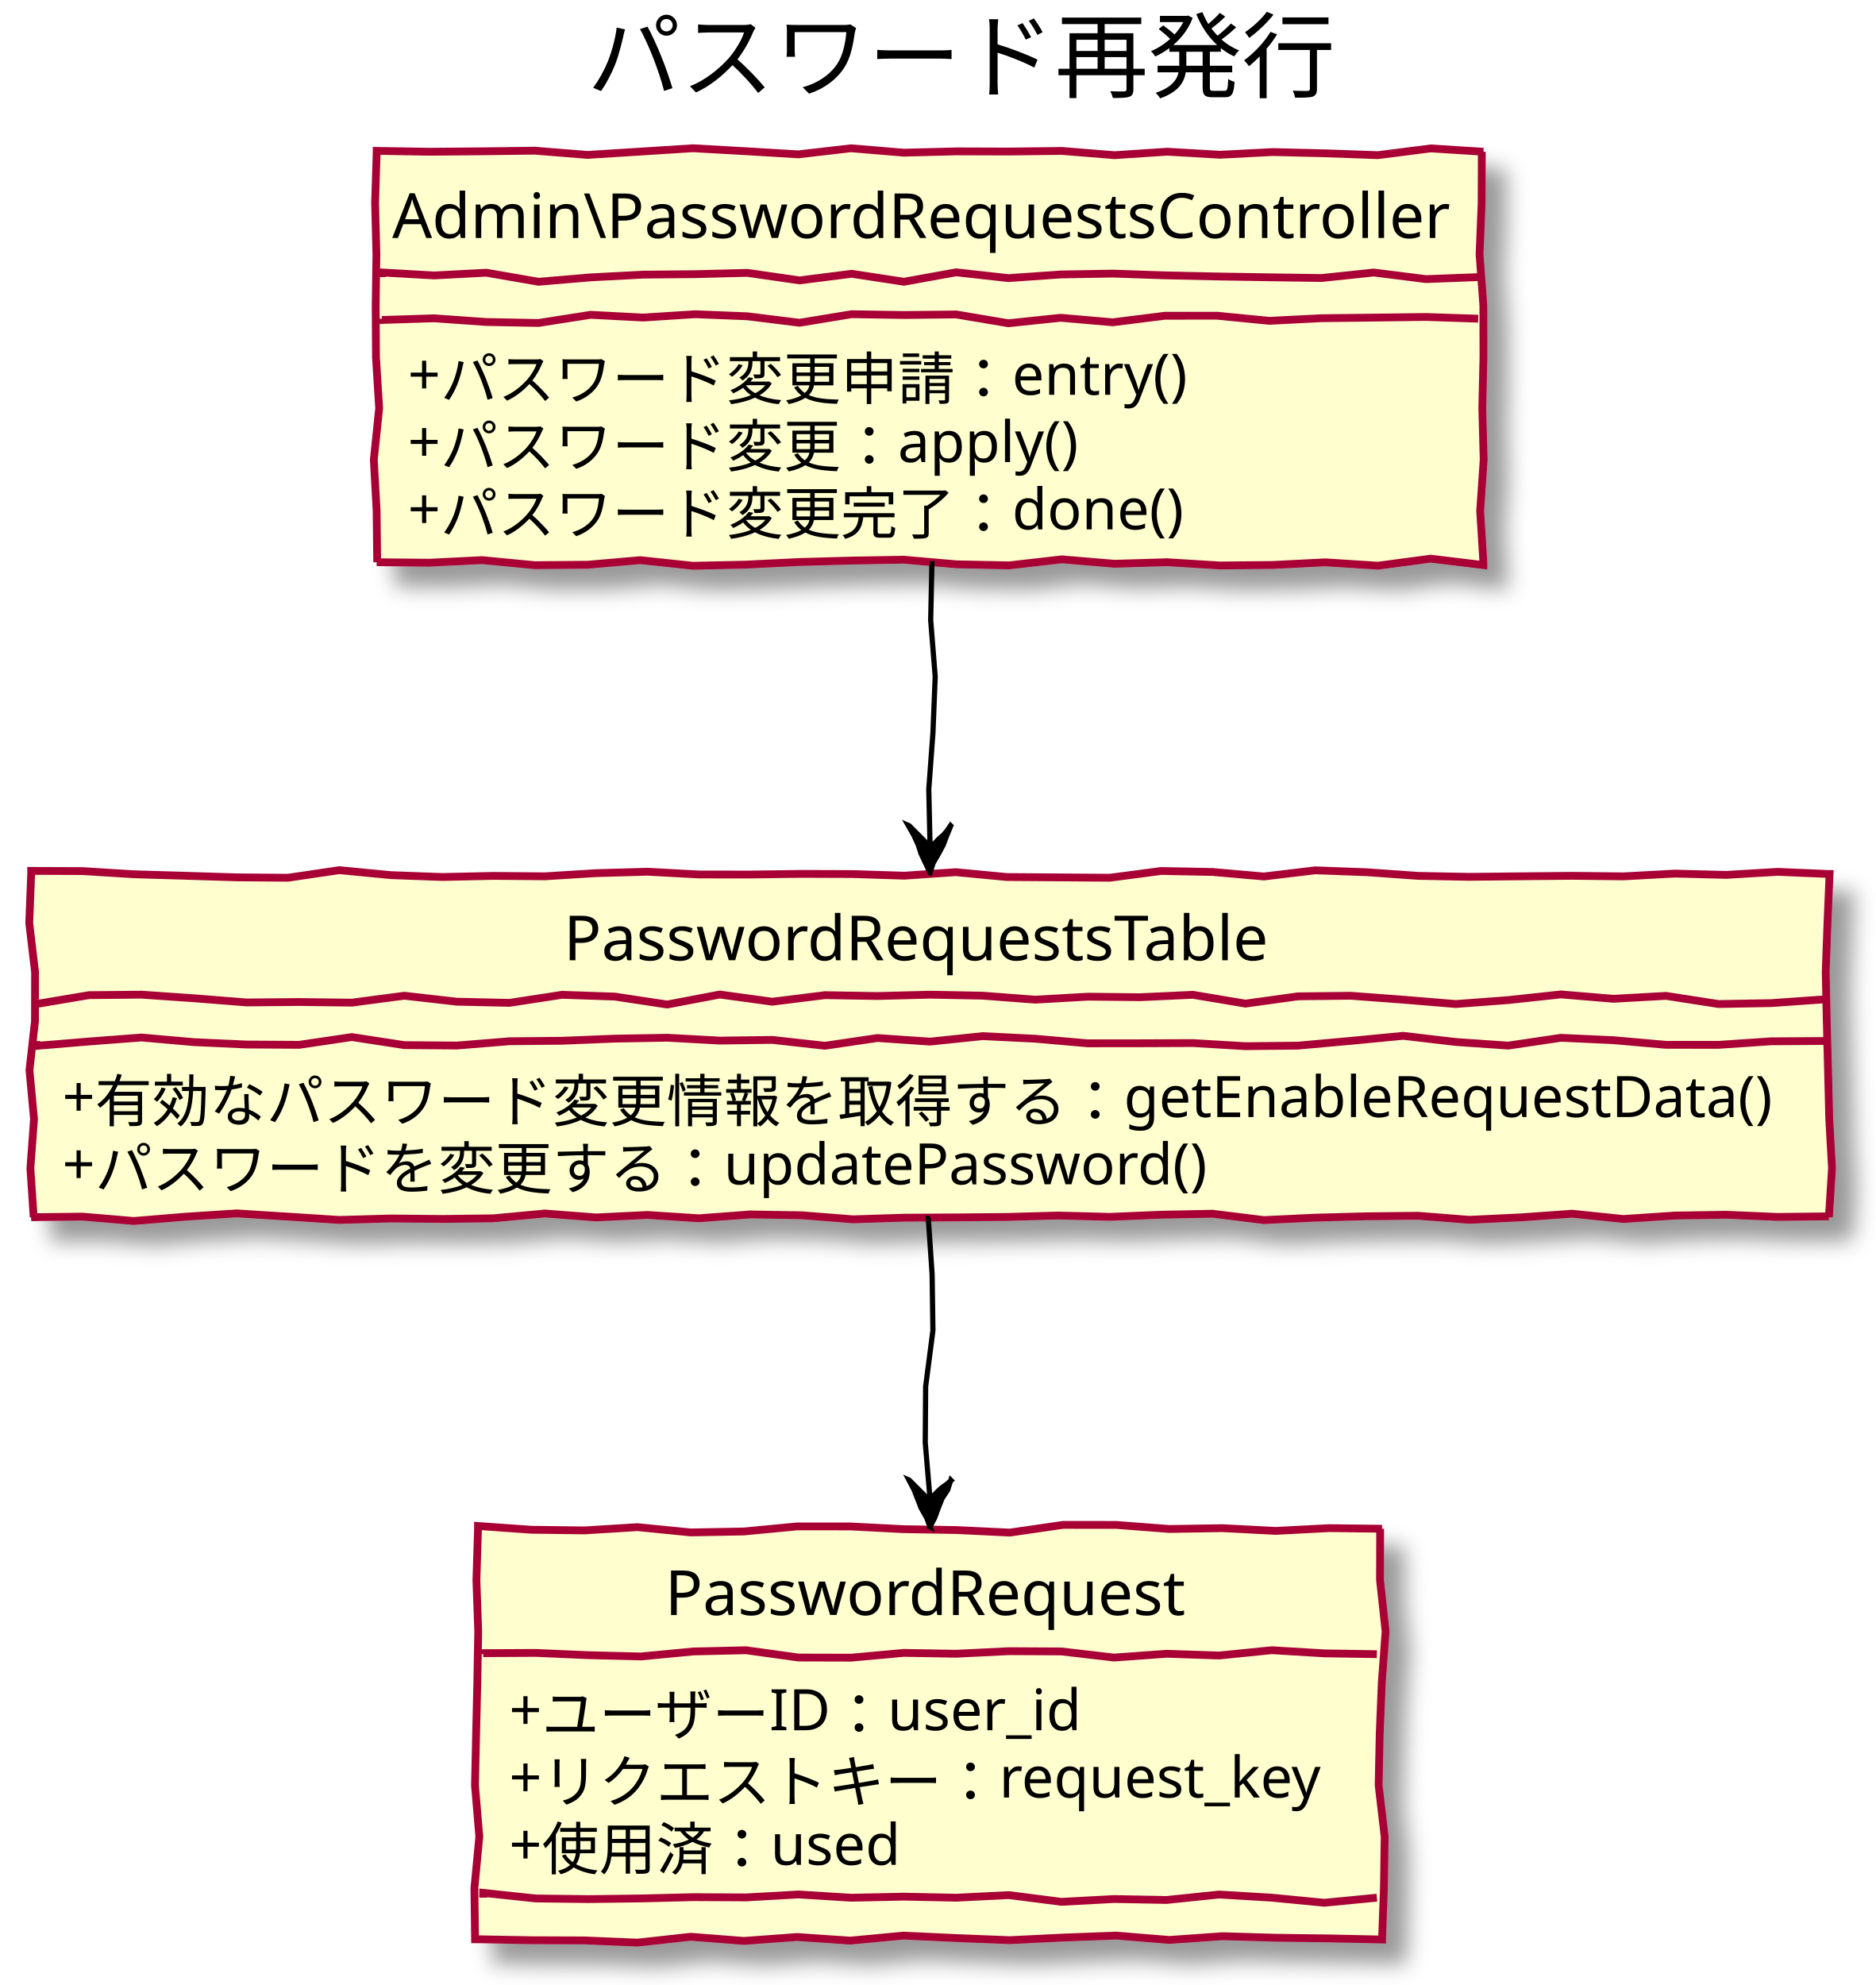
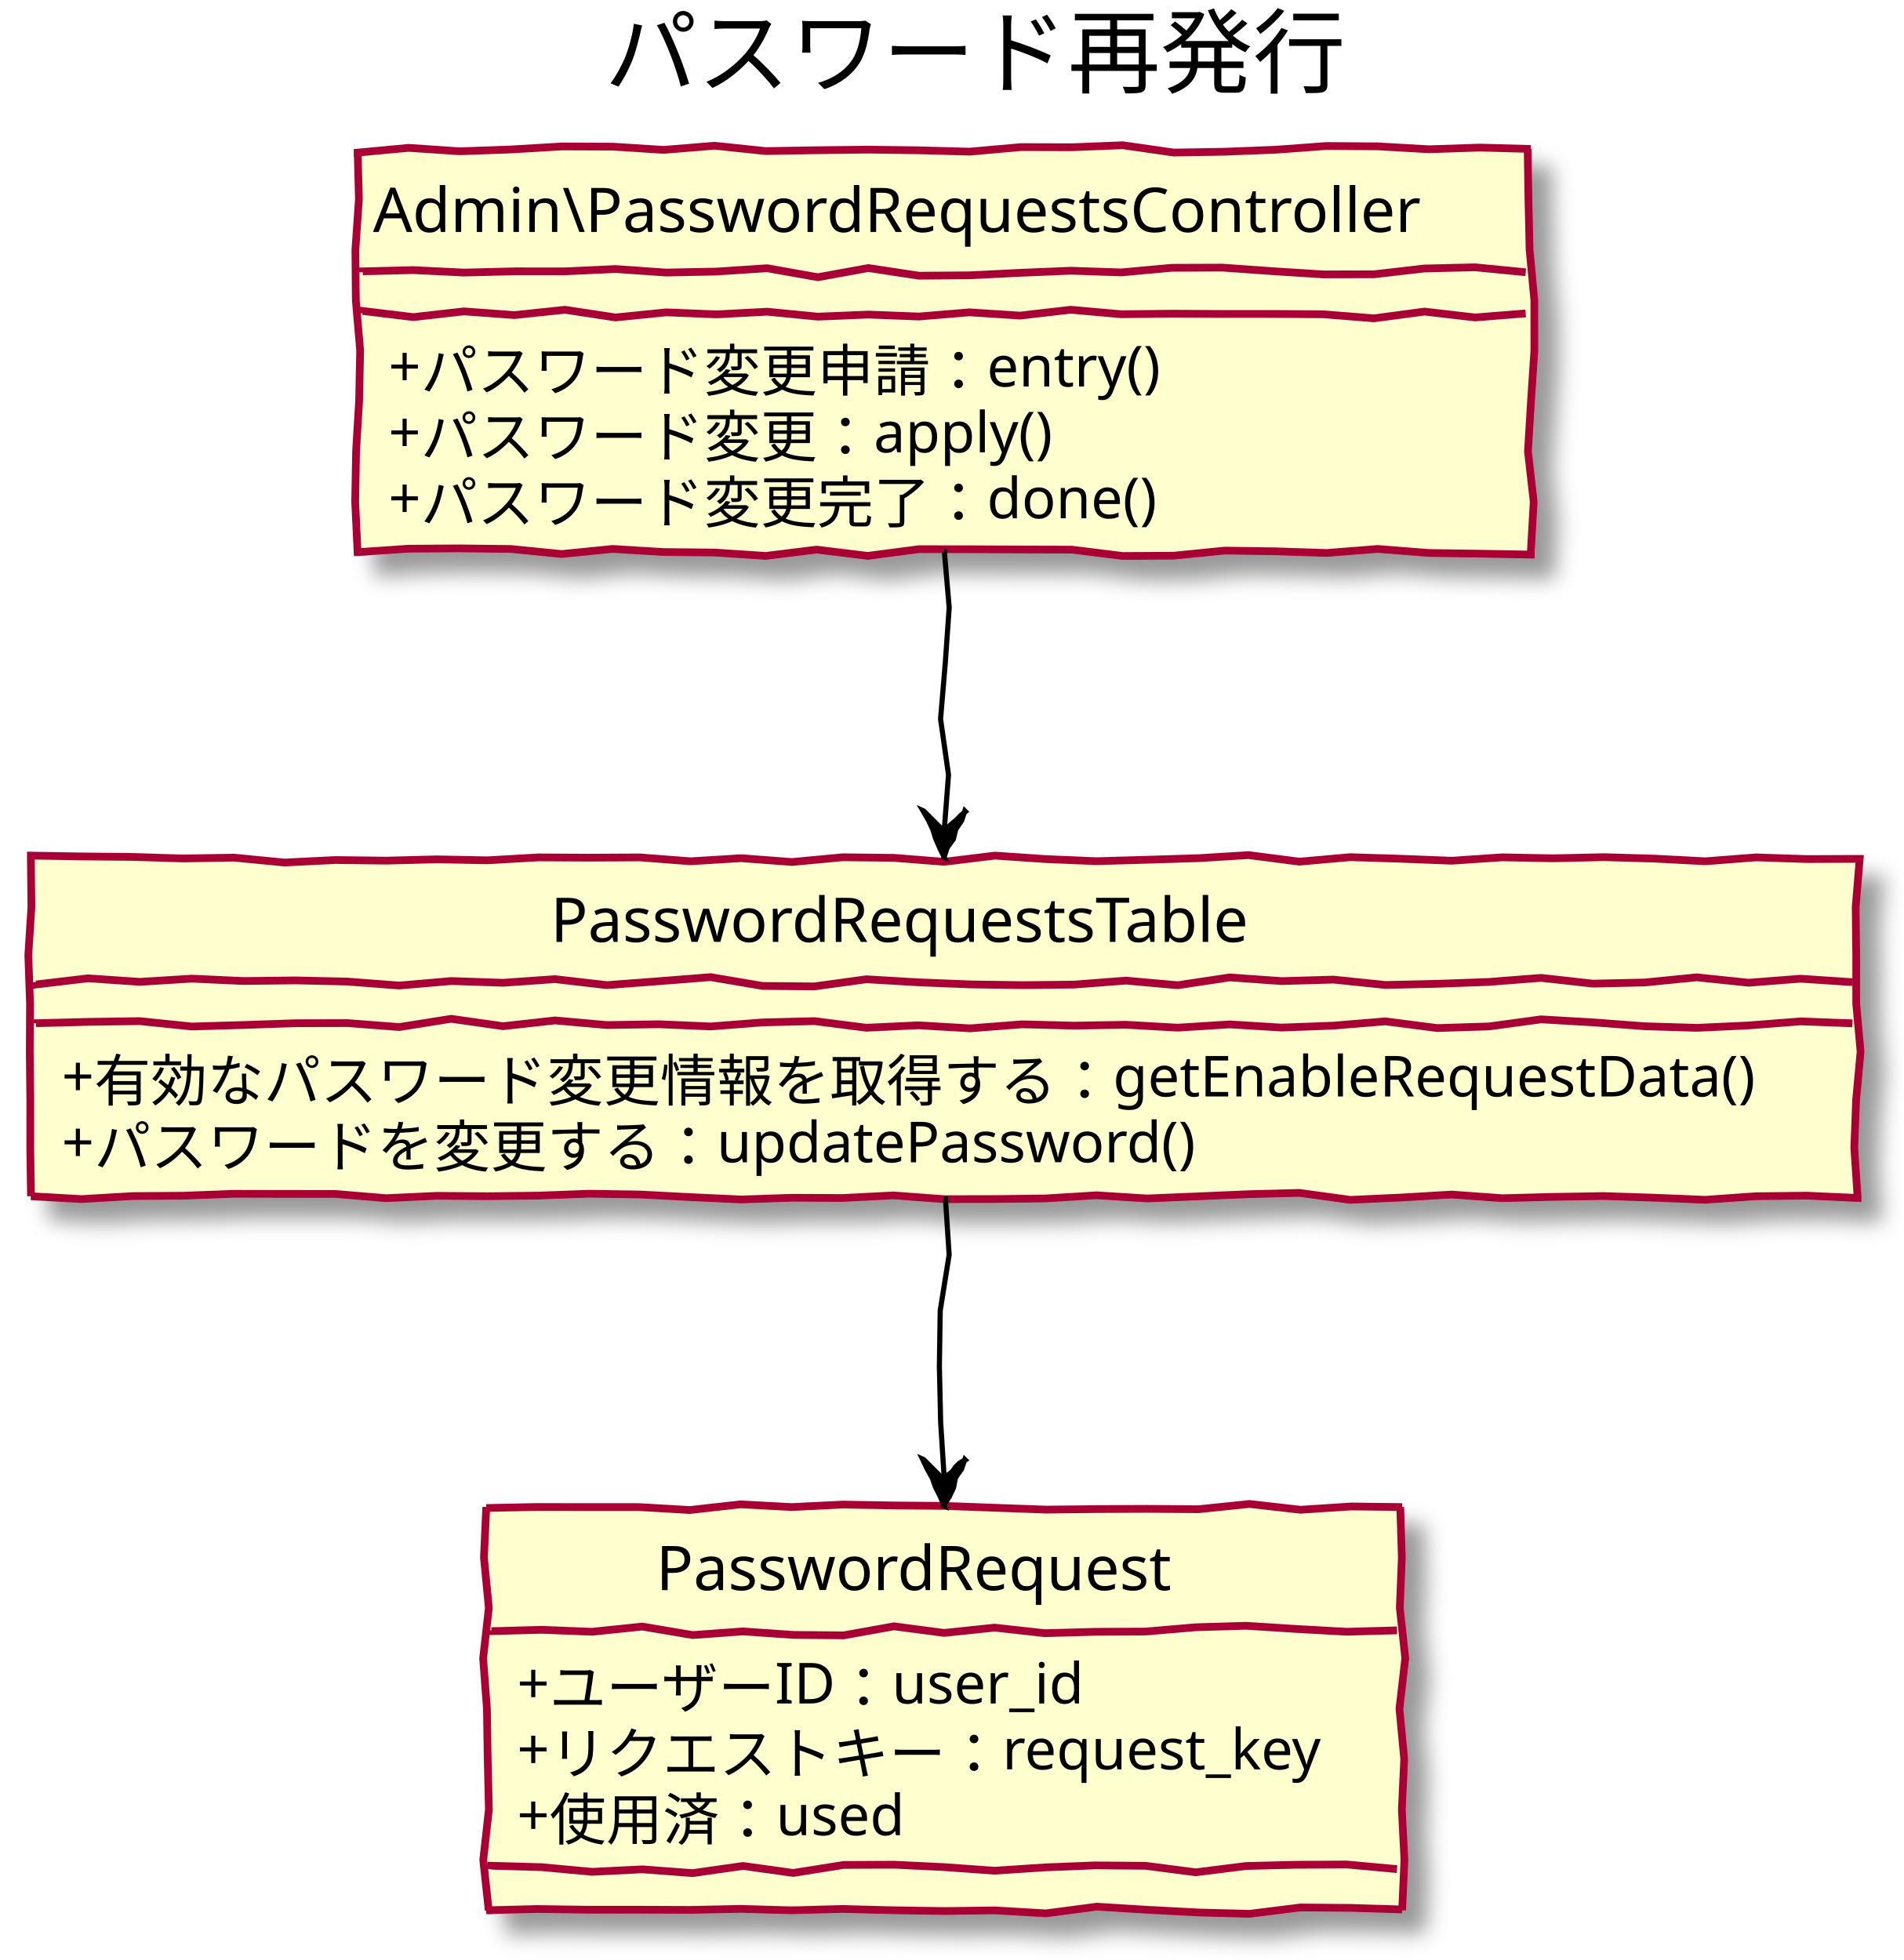
- <svg xmlns="http://www.w3.org/2000/svg" contentScriptType="application/ecmascript" contentStyleType="text/css" height="382px" preserveAspectRatio="none" style="width:361px;height:382px;" version="1.1" viewBox="0 0 361 382" width="361px" zoomAndPan="magnify">
+ <svg xmlns="http://www.w3.org/2000/svg" contentScriptType="application/ecmascript" contentStyleType="text/css" height="381px" preserveAspectRatio="none" style="width:370px;height:381px;" version="1.1" viewBox="0 0 370 381" width="370px" zoomAndPan="magnify">
  <defs>
-     <filter height="300%" id="fjpoh5p" width="300%" x="-1" y="-1">
+     <filter height="300%" id="fhlohrf" width="300%" x="-1" y="-1">
      <feGaussianBlur result="blurOut" stdDeviation="2.0" />
      <feColorMatrix in="blurOut" result="blurOut2" type="matrix" values="0 0 0 0 0 0 0 0 0 0 0 0 0 0 0 0 0 0 .4 0" />
      <feOffset dx="4.0" dy="4.0" in="blurOut2" result="blurOut3" />
      <feBlend in="SourceGraphic" in2="blurOut3" mode="normal" />
    </filter>
  </defs>
  <g>
-     <text fill="#000000" font-family="sans-serif" font-size="18" lengthAdjust="spacingAndGlyphs" textLength="144" x="113" y="17.402">パスワード再発行</text>
-     <polygon fill="#FEFECE" filter="url(#fjpoh5p)" points="72.5,29.199,72.5,29.036,82.643,29.203,92.786,29.119,102.929,28.997,113.071,29.811,123.214,29.175,133.357,28.529,143.5,29.098,153.643,29.706,163.786,28.534,173.929,29.381,184.071,29.131,194.214,29.163,204.357,29.044,214.5,29.864,224.643,29.193,234.786,29.782,244.929,29.262,255.071,29.505,265.214,29.86,275.357,28.561,285.5,29.199,285.198,29.199,285.164,39.074,284.766,48.949,285.497,58.824,285.515,68.698,285.291,78.573,285.557,88.448,284.881,98.323,285.5,108.197,285.5,108.74,275.357,107.513,265.214,108.865,255.071,108.215,244.929,108.726,234.786,108.821,224.643,108.195,214.5,108.494,204.357,107.642,194.214,108.802,184.071,108.597,173.929,107.707,163.786,107.878,153.643,108.16,143.5,108.661,133.357,108.879,123.214,107.797,113.071,108.682,102.929,108.767,92.786,107.789,82.643,108.29,72.5,108.197,72.599,108.197,72.487,98.323,71.949,88.448,72.975,78.573,72.362,68.698,72.306,58.824,72.446,48.949,72.193,39.074,72.5,29.199" style="stroke: #A80036; stroke-width: 1.5;" />
-     <text fill="#000000" font-family="sans-serif" font-size="12" lengthAdjust="spacingAndGlyphs" textLength="207" x="75.5" y="45.801">Admin\PasswordRequestsController</text>
-     <path d="M73.5,53.332 L73.5,52.438 L83.548,53.007 L93.595,52.482 L103.643,54.225 L113.691,53.38 L123.738,52.853 L133.786,52.762 L143.833,52.51 L153.881,53.96 L163.929,52.688 L173.976,54.224 L184.024,52.405 L194.071,53.523 L204.119,52.821 L214.167,52.652 L224.214,52.989 L234.262,53.204 L244.31,53.365 L254.357,53.502 L264.405,52.446 L274.452,53.712 L284.5,53.332 " fill="#FEFECE" style="stroke: #A80036; stroke-width: 1.5;" />
-     <path d="M73.5,61.332 L73.5,61.575 L83.548,61.256 L93.595,61.967 L103.643,62.153 L113.691,60.582 L123.738,61.111 L133.786,60.47 L143.833,60.868 L153.881,62.113 L163.929,60.465 L173.976,60.623 L184.024,60.514 L194.071,62.208 L204.119,61.154 L214.167,62.025 L224.214,60.764 L234.262,60.758 L244.31,61.742 L254.357,61.237 L264.405,61.122 L274.452,60.998 L284.5,61.332 " fill="#FEFECE" style="stroke: #A80036; stroke-width: 1.5;" />
-     <text fill="#000000" font-family="sans-serif" font-size="11" lengthAdjust="spacingAndGlyphs" textLength="155" x="78.5" y="75.967">+パスワード変更申請：entry()</text>
-     <text fill="#000000" font-family="sans-serif" font-size="11" lengthAdjust="spacingAndGlyphs" textLength="134" x="78.5" y="88.922">+パスワード変更：apply()</text>
-     <text fill="#000000" font-family="sans-serif" font-size="11" lengthAdjust="spacingAndGlyphs" textLength="154" x="78.5" y="101.877">+パスワード変更完了：done()</text>
-     <polygon fill="#FEFECE" filter="url(#fjpoh5p)" points="6,168.199,6,167.599,15.886,167.634,25.771,168.248,35.657,168.534,45.543,168.84,55.429,168.917,65.314,167.458,75.2,168.413,85.086,168.774,94.971,168.558,104.857,168.64,114.743,168.031,124.629,167.756,134.514,168.29,144.4,168.298,154.286,168.172,164.171,168.206,174.057,168.521,183.943,167.844,193.829,168.782,203.714,168.847,213.6,168.916,223.486,167.613,233.371,167.805,243.257,168.672,253.143,167.488,263.029,167.852,272.914,168.553,282.8,168.745,292.686,168.637,302.571,168.544,312.457,168.649,322.343,168.118,332.229,168.368,342.114,167.78,352,168.199,352.128,168.199,351.727,177.634,351.386,187.069,351.59,196.503,351.833,205.938,352.071,215.373,352.596,224.808,352,234.242,352,234.076,342.114,234.19,332.229,233.768,322.343,233.923,312.457,234.589,302.571,233.569,292.686,234.277,282.8,234.745,272.914,233.964,263.029,234.065,253.143,234.33,243.257,234.798,233.371,233.572,223.486,233.763,213.6,234.176,203.714,233.919,193.829,234.193,183.943,234.281,174.057,234.335,164.171,234.648,154.286,233.87,144.4,233.708,134.514,234.453,124.629,233.807,114.743,234.289,104.857,233.531,94.971,234.455,85.086,234.58,75.2,234.488,65.314,234.768,55.429,234.131,45.543,233.508,35.657,234.147,25.771,234.971,15.886,234.134,6,234.242,6.481,234.242,5.848,224.808,6.547,215.373,5.673,205.938,6.734,196.503,6.75,187.069,5.629,177.634,6,168.199" style="stroke: #A80036; stroke-width: 1.5;" />
-     <text fill="#000000" font-family="sans-serif" font-size="12" lengthAdjust="spacingAndGlyphs" textLength="141" x="108.5" y="184.801">PasswordRequestsTable</text>
-     <path d="M7,192.332 L7,193.214 L17.118,191.511 L27.235,191.414 L37.353,192.113 L47.471,192.915 L57.588,192.829 L67.706,192.954 L77.823,191.622 L87.941,192.773 L98.059,192.992 L108.177,191.443 L118.294,191.784 L128.412,193.311 L138.529,191.39 L148.647,192.772 L158.765,191.513 L168.882,191.676 L179,191.419 L189.118,191.61 L199.235,192.378 L209.353,191.806 L219.471,191.907 L229.588,191.441 L239.706,193.139 L249.823,191.738 L259.941,191.625 L270.059,192.381 L280.176,193.218 L290.294,192.46 L300.412,191.368 L310.529,192.212 L320.647,191.648 L330.765,193.219 L340.882,193.042 L351,192.332 " fill="#FEFECE" style="stroke: #A80036; stroke-width: 1.5;" />
-     <path d="M7,200.332 L7,201.27 L17.118,200.429 L27.235,199.663 L37.353,200.555 L47.471,201.012 L57.588,201.072 L67.706,199.575 L77.823,201.128 L87.941,201.207 L98.059,200.381 L108.177,200.288 L118.294,199.881 L128.412,199.704 L138.529,200.257 L148.647,200.121 L158.765,201.249 L168.882,199.76 L179,200.451 L189.118,199.397 L199.235,199.894 L209.353,200.78 L219.471,200.77 L229.588,200.73 L239.706,201.332 L249.823,201.227 L259.941,200.31 L270.059,199.338 L280.176,200.522 L290.294,201.219 L300.412,199.717 L310.529,200.179 L320.647,201.071 L330.765,201.075 L340.882,200.393 L351,200.332 " fill="#FEFECE" style="stroke: #A80036; stroke-width: 1.5;" />
-     <text fill="#000000" font-family="sans-serif" font-size="11" lengthAdjust="spacingAndGlyphs" textLength="334" x="12" y="214.967">+有効なパスワード変更情報を取得する：getEnableRequestData()</text>
-     <text fill="#000000" font-family="sans-serif" font-size="11" lengthAdjust="spacingAndGlyphs" textLength="226" x="12" y="227.922">+パスワードを変更する：updatePassword()</text>
-     <polygon fill="#FEFECE" filter="url(#fjpoh5p)" points="92,294.199,92,293.666,102.235,294.39,112.471,294.518,122.706,293.889,132.941,294.906,143.177,294.722,153.412,293.745,163.647,293.753,173.882,294.277,184.118,294.449,194.353,294.936,204.588,293.455,214.823,293.46,225.059,294.244,235.294,294.084,245.529,294.613,255.765,294.079,266,294.199,265.631,294.199,265.607,304.074,266.681,313.949,265.947,323.824,265.545,333.698,265.344,343.573,266.499,353.448,266.358,363.322,266,373.197,266,373.247,255.765,373.033,245.529,372.906,235.294,372.608,225.059,373.329,214.823,372.491,204.588,372.872,194.353,373.373,184.118,372.97,173.882,372.495,163.647,373.458,153.412,372.763,143.177,373.516,132.941,372.716,122.706,373.842,112.471,373.42,102.235,373.383,92,373.197,91.432,373.197,91.31,363.322,92.255,353.448,91.418,343.573,91.636,333.698,91.866,323.824,92.04,313.949,91.696,304.074,92,294.199" style="stroke: #A80036; stroke-width: 1.5;" />
-     <text fill="#000000" font-family="sans-serif" font-size="12" lengthAdjust="spacingAndGlyphs" textLength="102" x="128" y="310.801">PasswordRequest</text>
-     <path d="M93,318.332 L93,318.141 L103.118,318.09 L113.235,318.529 L123.353,318.776 L133.471,317.812 L143.588,317.58 L153.706,318.981 L163.823,319.007 L173.941,318.086 L184.059,318.252 L194.177,317.756 L204.294,317.808 L214.412,318.988 L224.529,318.255 L234.647,318.593 L244.765,317.57 L254.882,318.18 L265,318.332 " fill="#FEFECE" style="stroke: #A80036; stroke-width: 1.5;" />
-     <text fill="#000000" font-family="sans-serif" font-size="11" lengthAdjust="spacingAndGlyphs" textLength="115" x="98" y="332.967">+ユーザーID：user_id</text>
-     <text fill="#000000" font-family="sans-serif" font-size="11" lengthAdjust="spacingAndGlyphs" textLength="162" x="98" y="345.922">+リクエストキー：request_key</text>
-     <text fill="#000000" font-family="sans-serif" font-size="11" lengthAdjust="spacingAndGlyphs" textLength="79" x="98" y="358.877">+使用済：used</text>
-     <path d="M93,365.197 L93,364.271 L103.118,365.348 L113.235,365.47 L123.353,365.343 L133.471,365.094 L143.588,365.145 L153.706,364.575 L163.823,365.206 L173.941,364.997 L184.059,365.2 L194.177,364.699 L204.294,365.994 L214.412,365.454 L224.529,365.639 L234.647,364.587 L244.765,365.196 L254.882,366.174 L265,365.197 " fill="#FEFECE" style="stroke: #A80036; stroke-width: 1.5;" />
-     <path d="M179,108.499 L179.357,108.499 L179.125,119.349 L179.994,130.199 L179.558,141.049 L178.759,151.899 L179,162.749 " fill="none" style="stroke: #000000; stroke-width: 1.0;" />
-     <polygon fill="#000000" points="179,167.919,179.004,167.921,179.618,166.038,180.621,164.329,181.547,162.584,182.244,160.739,183,158.919,182.952,158.872,182.308,159.827,181.573,160.692,180.712,161.431,179.929,162.248,179,162.919,178.833,162.752,178.168,162.088,177.433,161.353,176.584,160.503,175.94,159.859,175,158.919,174.788,158.825,175.895,160.762,176.724,162.574,177.264,164.259,178.123,166.085,179,167.919" style="stroke: #000000; stroke-width: 1.0;" />
-     <path d="M179,234.459 L178.669,234.459 L179.401,245.253 L179.557,256.047 L178.154,266.841 L178.079,277.635 L179,288.429 " fill="none" style="stroke: #000000; stroke-width: 1.0;" />
-     <polygon fill="#000000" points="179,293.839,178.985,293.832,179.902,292.085,180.58,290.23,181.306,288.397,182.391,286.724,183,284.839,183.061,284.9,182.198,285.638,181.257,286.297,180.427,287.066,179.641,287.88,179,288.839,178.826,288.666,178.204,288.043,177.51,287.349,176.521,286.36,175.833,285.672,175,284.839,174.928,284.807,175.917,286.691,176.601,288.44,177.277,290.185,178.358,292.11,179,293.839" style="stroke: #000000; stroke-width: 1.0;" />
+     <text fill="#000000" font-family="sans-serif" font-size="18" lengthAdjust="spacingAndGlyphs" textLength="144" x="117.5" y="16.708">パスワード再発行</text>
+     <polygon fill="#FEFECE" filter="url(#fhlohrf)" points="69.5,28.953,69.5,29.666,79.413,28.741,89.326,29.409,99.239,29.059,109.152,28.467,119.065,28.505,128.978,29.135,138.891,28.328,148.804,29.368,158.717,29.202,168.63,29.085,178.543,29.214,188.457,29.481,198.37,28.596,208.283,28.625,218.196,28.233,228.109,29.655,238.022,29.492,247.935,29.106,257.848,28.375,267.761,28.449,277.674,29.017,287.587,28.686,297.5,28.953,296.89,28.953,297.042,38.751,297.262,48.549,298.187,58.347,298.194,68.144,297.542,77.942,296.946,87.74,298.062,97.538,297.5,107.336,297.5,107.806,287.587,107.632,277.674,107.492,267.761,106.71,257.848,107.493,247.935,107.17,238.022,107.031,228.109,108.02,218.196,108.078,208.283,106.844,198.37,106.816,188.457,106.772,178.543,106.76,168.63,108.06,158.717,106.84,148.804,108.065,138.891,107.408,128.978,107.309,119.065,106.706,109.152,107.7,99.239,106.713,89.326,106.601,79.413,106.661,69.5,107.336,69.491,107.336,69.024,97.538,69.202,87.74,69.79,77.942,69.993,68.144,69.15,58.347,69.067,48.549,69.75,38.751,69.5,28.953" style="stroke: #A80036; stroke-width: 1.5;" />
+     <text fill="#000000" font-family="sans-serif" font-size="12" lengthAdjust="spacingAndGlyphs" textLength="222" x="72.5" y="45.092">Admin\PasswordRequestsController</text>
+     <path d="M70.5,52.922 L70.5,52.747 L80.326,52.504 L90.152,52.985 L99.978,52.743 L109.804,52.748 L119.63,52.295 L129.457,52.981 L139.283,52.789 L149.109,52.14 L158.935,53.89 L168.761,52.103 L178.587,53.596 L188.413,53.518 L198.239,53.034 L208.065,52.625 L217.891,52.953 L227.717,52.056 L237.543,52.019 L247.37,52.718 L257.196,53.34 L267.022,53.316 L276.848,52.191 L286.674,51.959 L296.5,52.922 " fill="#FEFECE" style="stroke: #A80036; stroke-width: 1.5;" />
+     <path d="M70.5,60.922 L70.5,60.452 L80.326,61.639 L90.152,60.529 L99.978,61.248 L109.804,60.215 L119.63,61.71 L129.457,60.718 L139.283,61.108 L149.109,60.592 L158.935,61.553 L168.761,61.151 L178.587,61.528 L188.413,60.711 L198.239,61.349 L208.065,60.21 L217.891,61.082 L227.717,60.975 L237.543,61.028 L247.37,61.025 L257.196,61.093 L267.022,61.88 L276.848,60.57 L286.674,61.712 L296.5,60.922 " fill="#FEFECE" style="stroke: #A80036; stroke-width: 1.5;" />
+     <text fill="#000000" font-family="sans-serif" font-size="11" lengthAdjust="spacingAndGlyphs" textLength="156" x="75.5" y="75.132">+パスワード変更申請：entry()</text>
+     <text fill="#000000" font-family="sans-serif" font-size="11" lengthAdjust="spacingAndGlyphs" textLength="135" x="75.5" y="87.937">+パスワード変更：apply()</text>
+     <text fill="#000000" font-family="sans-serif" font-size="11" lengthAdjust="spacingAndGlyphs" textLength="155" x="75.5" y="100.742">+パスワード変更完了：done()</text>
+     <polygon fill="#FEFECE" filter="url(#fhlohrf)" points="6,166.953,6,166.318,15.861,166.479,25.722,166.572,35.583,166.875,45.444,166.71,55.306,167.668,65.167,167.175,75.028,167.298,84.889,167.045,94.75,167.234,104.611,166.665,114.472,166.72,124.333,166.667,134.194,167.425,144.056,166.822,153.917,167.565,163.778,166.64,173.639,166.75,183.5,167.523,193.361,166.318,203.222,166.995,213.083,167.404,222.944,167.125,232.806,166.822,242.667,166.223,252.528,167.498,262.389,166.621,272.25,166.933,282.111,167.315,291.972,166.653,301.833,166.843,311.694,166.619,321.556,166.908,331.417,167.423,341.278,166.663,351.139,166.993,361,166.953,361.416,166.953,360.639,176.321,360.738,185.69,360.741,195.058,361.591,204.426,360.723,213.795,360.366,223.163,361,232.531,361,232.869,351.139,232.423,341.278,232.534,331.417,233.226,321.556,232.823,311.694,232.498,301.833,232.658,291.972,232.919,282.111,232.207,272.25,232.793,262.389,233.239,252.528,231.885,242.667,232.137,232.806,232.557,222.944,232.969,213.083,232.35,203.222,232.962,193.361,233.082,183.5,233.105,173.639,232.374,163.778,232.878,153.917,232.831,144.056,233.166,134.194,232.708,124.333,232.196,114.472,232.048,104.611,232.415,94.75,232.529,84.889,232.455,75.028,232.912,65.167,232.091,55.306,232.087,45.444,232.064,35.583,232.435,25.722,232.506,15.861,233.091,6,232.531,6.021,232.531,5.882,223.163,5.886,213.795,5.783,204.426,5.837,195.058,5.5,185.69,6.102,176.321,6,166.953" style="stroke: #A80036; stroke-width: 1.5;" />
+     <text fill="#000000" font-family="sans-serif" font-size="12" lengthAdjust="spacingAndGlyphs" textLength="153" x="107" y="183.092">PasswordRequestsTable</text>
+     <path d="M7,190.922 L7,191.368 L17.086,190.177 L27.171,190.862 L37.257,190.238 L47.343,190.697 L57.429,190.578 L67.514,190.806 L77.6,191.578 L87.686,190.7 L97.771,191.04 L107.857,190.335 L117.943,191.498 L128.029,190.735 L138.114,189.942 L148.2,191.655 L158.286,191.742 L168.371,190.356 L178.457,190.951 L188.543,191.354 L198.629,191.503 L208.714,191.393 L218.8,190.62 L228.886,191.518 L238.971,189.998 L249.057,190.713 L259.143,190.422 L269.229,191.468 L279.314,191.24 L289.4,190.874 L299.486,190.087 L309.571,191.208 L319.657,190.981 L329.743,189.98 L339.829,191.03 L349.914,190.25 L360,190.922 " fill="#FEFECE" style="stroke: #A80036; stroke-width: 1.5;" />
+     <path d="M7,198.922 L7,198.904 L17.086,198.639 L27.171,198.495 L37.257,199.542 L47.343,199.248 L57.429,198.899 L67.514,198.875 L77.6,199.646 L87.686,198.043 L97.771,199.484 L107.857,198.358 L117.943,199.26 L128.029,199.102 L138.114,199.53 L148.2,198.747 L158.286,198.496 L168.371,199.782 L178.457,199.309 L188.543,199.898 L198.629,199.116 L208.714,199.376 L218.8,199.202 L228.886,199.767 L238.971,199.131 L249.057,199.747 L259.143,199.37 L269.229,198.539 L279.314,199.845 L289.4,199.523 L299.486,198.15 L309.571,198.735 L319.657,199.492 L329.743,199.801 L339.829,199.334 L349.914,198.543 L360,198.922 " fill="#FEFECE" style="stroke: #A80036; stroke-width: 1.5;" />
+     <text fill="#000000" font-family="sans-serif" font-size="11" lengthAdjust="spacingAndGlyphs" textLength="343" x="12" y="213.132">+有効なパスワード変更情報を取得する：getEnableRequestData()</text>
+     <text fill="#000000" font-family="sans-serif" font-size="11" lengthAdjust="spacingAndGlyphs" textLength="233" x="12" y="225.937">+パスワードを変更する：updatePassword()</text>
+     <polygon fill="#FEFECE" filter="url(#fhlohrf)" points="94.5,292.953,94.5,293.136,104.389,292.939,114.278,292.955,124.167,292.957,134.056,293.53,143.944,292.423,153.833,292.956,163.722,292.472,173.611,292.64,183.5,292.725,193.389,293.095,203.278,293.45,213.167,293.344,223.056,293.301,232.944,293.373,242.833,292.352,252.722,293.48,262.611,292.839,272.5,292.953,272.126,292.953,272.436,302.751,272.045,312.549,273.105,322.347,271.971,332.144,272.898,341.942,272.439,351.74,272.938,361.538,272.5,371.336,272.5,371.177,262.611,370.873,252.722,370.789,242.833,372.025,232.944,371.766,223.056,371.245,213.167,370.633,203.278,371.935,193.389,371.357,183.5,371.482,173.611,371.338,163.722,371.077,153.833,371.343,143.944,371.061,134.056,371.263,124.167,371.225,114.278,371.227,104.389,371.089,94.5,371.336,94.975,371.336,93.915,361.538,95.01,351.74,94.779,341.942,94.63,332.144,93.892,322.347,95,312.549,94.049,302.751,94.5,292.953" style="stroke: #A80036; stroke-width: 1.5;" />
+     <text fill="#000000" font-family="sans-serif" font-size="12" lengthAdjust="spacingAndGlyphs" textLength="112" x="127.5" y="309.092">PasswordRequest</text>
+     <path d="M95.5,316.922 L95.5,317.076 L105.278,316.812 L115.056,317.196 L124.833,316.184 L134.611,317.835 L144.389,317.126 L154.167,317.805 L163.944,317.897 L173.722,316.139 L183.5,317.419 L193.278,316.391 L203.056,317.472 L212.833,317.202 L222.611,317.155 L232.389,316.318 L242.167,316.033 L251.944,316.649 L261.722,317.194 L271.5,316.922 " fill="#FEFECE" style="stroke: #A80036; stroke-width: 1.5;" />
+     <text fill="#000000" font-family="sans-serif" font-size="11" lengthAdjust="spacingAndGlyphs" textLength="117" x="100.5" y="331.132">+ユーザーID：user_id</text>
+     <text fill="#000000" font-family="sans-serif" font-size="11" lengthAdjust="spacingAndGlyphs" textLength="166" x="100.5" y="343.937">+リクエストキー：request_key</text>
+     <text fill="#000000" font-family="sans-serif" font-size="11" lengthAdjust="spacingAndGlyphs" textLength="81" x="100.5" y="356.742">+使用済：used</text>
+     <path d="M95.5,363.336 L95.5,362.68 L105.278,362.955 L115.056,363.86 L124.833,363.376 L134.611,364.111 L144.389,362.719 L154.167,364.077 L163.944,362.523 L173.722,362.474 L183.5,362.946 L193.278,363.643 L203.056,362.997 L212.833,362.609 L222.611,362.687 L232.389,363.954 L242.167,362.726 L251.944,362.486 L261.722,362.432 L271.5,363.336 " fill="#FEFECE" style="stroke: #A80036; stroke-width: 1.5;" />
+     <path d="M183.5,107.253 L183.531,107.253 L184.467,118.093 L183.704,128.933 L182.791,139.773 L184.337,150.613 L183.5,161.453 " fill="none" style="stroke: #000000; stroke-width: 1.0;" />
+     <polygon fill="#000000" points="183.5,166.633,183.47,166.62,184.094,164.741,185.285,163.115,185.758,161.17,186.89,159.517,187.5,157.633,187.628,157.761,186.75,158.483,185.973,159.306,185.093,160.026,184.25,160.783,183.5,161.633,183.658,161.791,182.651,160.784,181.942,160.075,181.028,159.161,180.458,158.591,179.5,157.633,179.352,157.567,180.48,159.513,181.317,161.33,181.838,163.006,182.607,164.792,183.5,166.633" style="stroke: #000000; stroke-width: 1.0;" />
+     <path d="M183.5,233.083 L183.748,233.083 L184.459,243.925 L182.722,254.767 L182.56,265.609 L182.808,276.451 L183.5,287.293 " fill="none" style="stroke: #000000; stroke-width: 1.0;" />
+     <polygon fill="#000000" points="183.5,292.713,183.377,292.658,184.463,290.986,185.304,289.204,185.699,287.224,186.864,285.586,187.5,283.713,187.585,283.798,186.548,284.361,185.728,285.142,185.073,286.086,184.147,286.76,183.5,287.713,183.326,287.539,182.794,287.007,181.813,286.026,181.093,285.306,180.217,284.43,179.5,283.713,179.278,283.615,180.145,285.444,181.21,287.362,181.806,289.071,182.746,290.933,183.5,292.713" style="stroke: #000000; stroke-width: 1.0;" />
  </g>
</svg>
